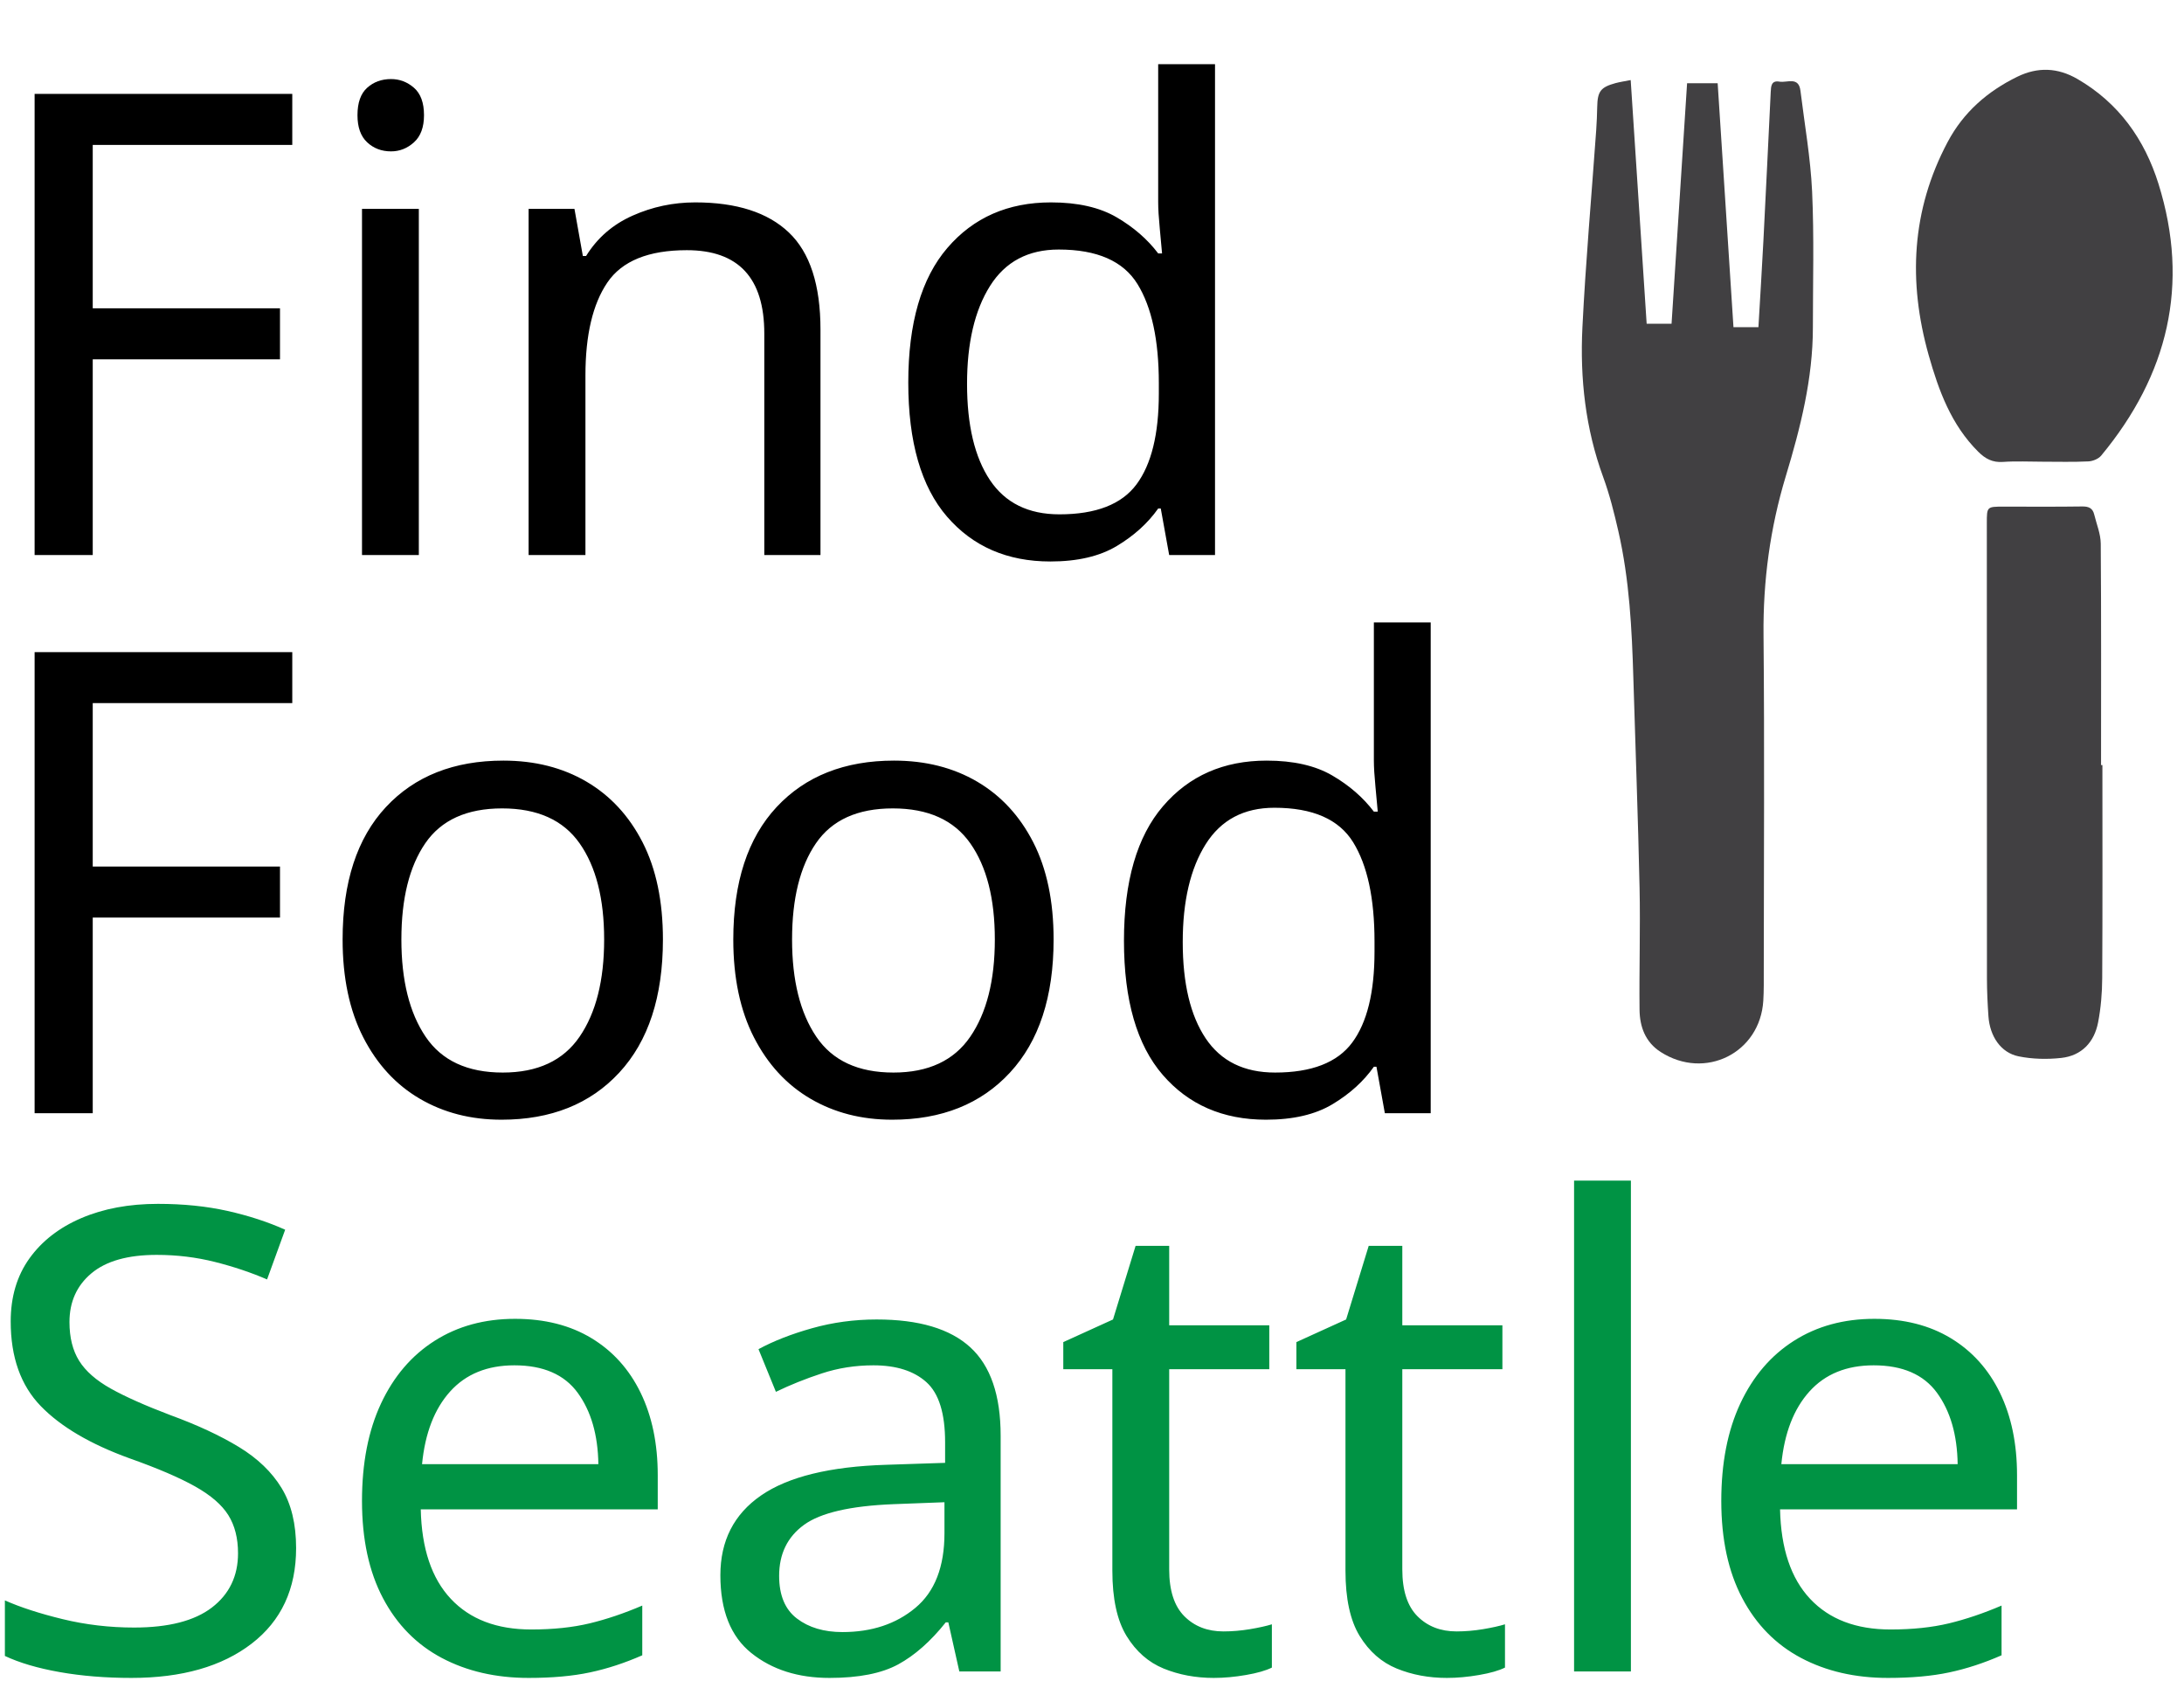
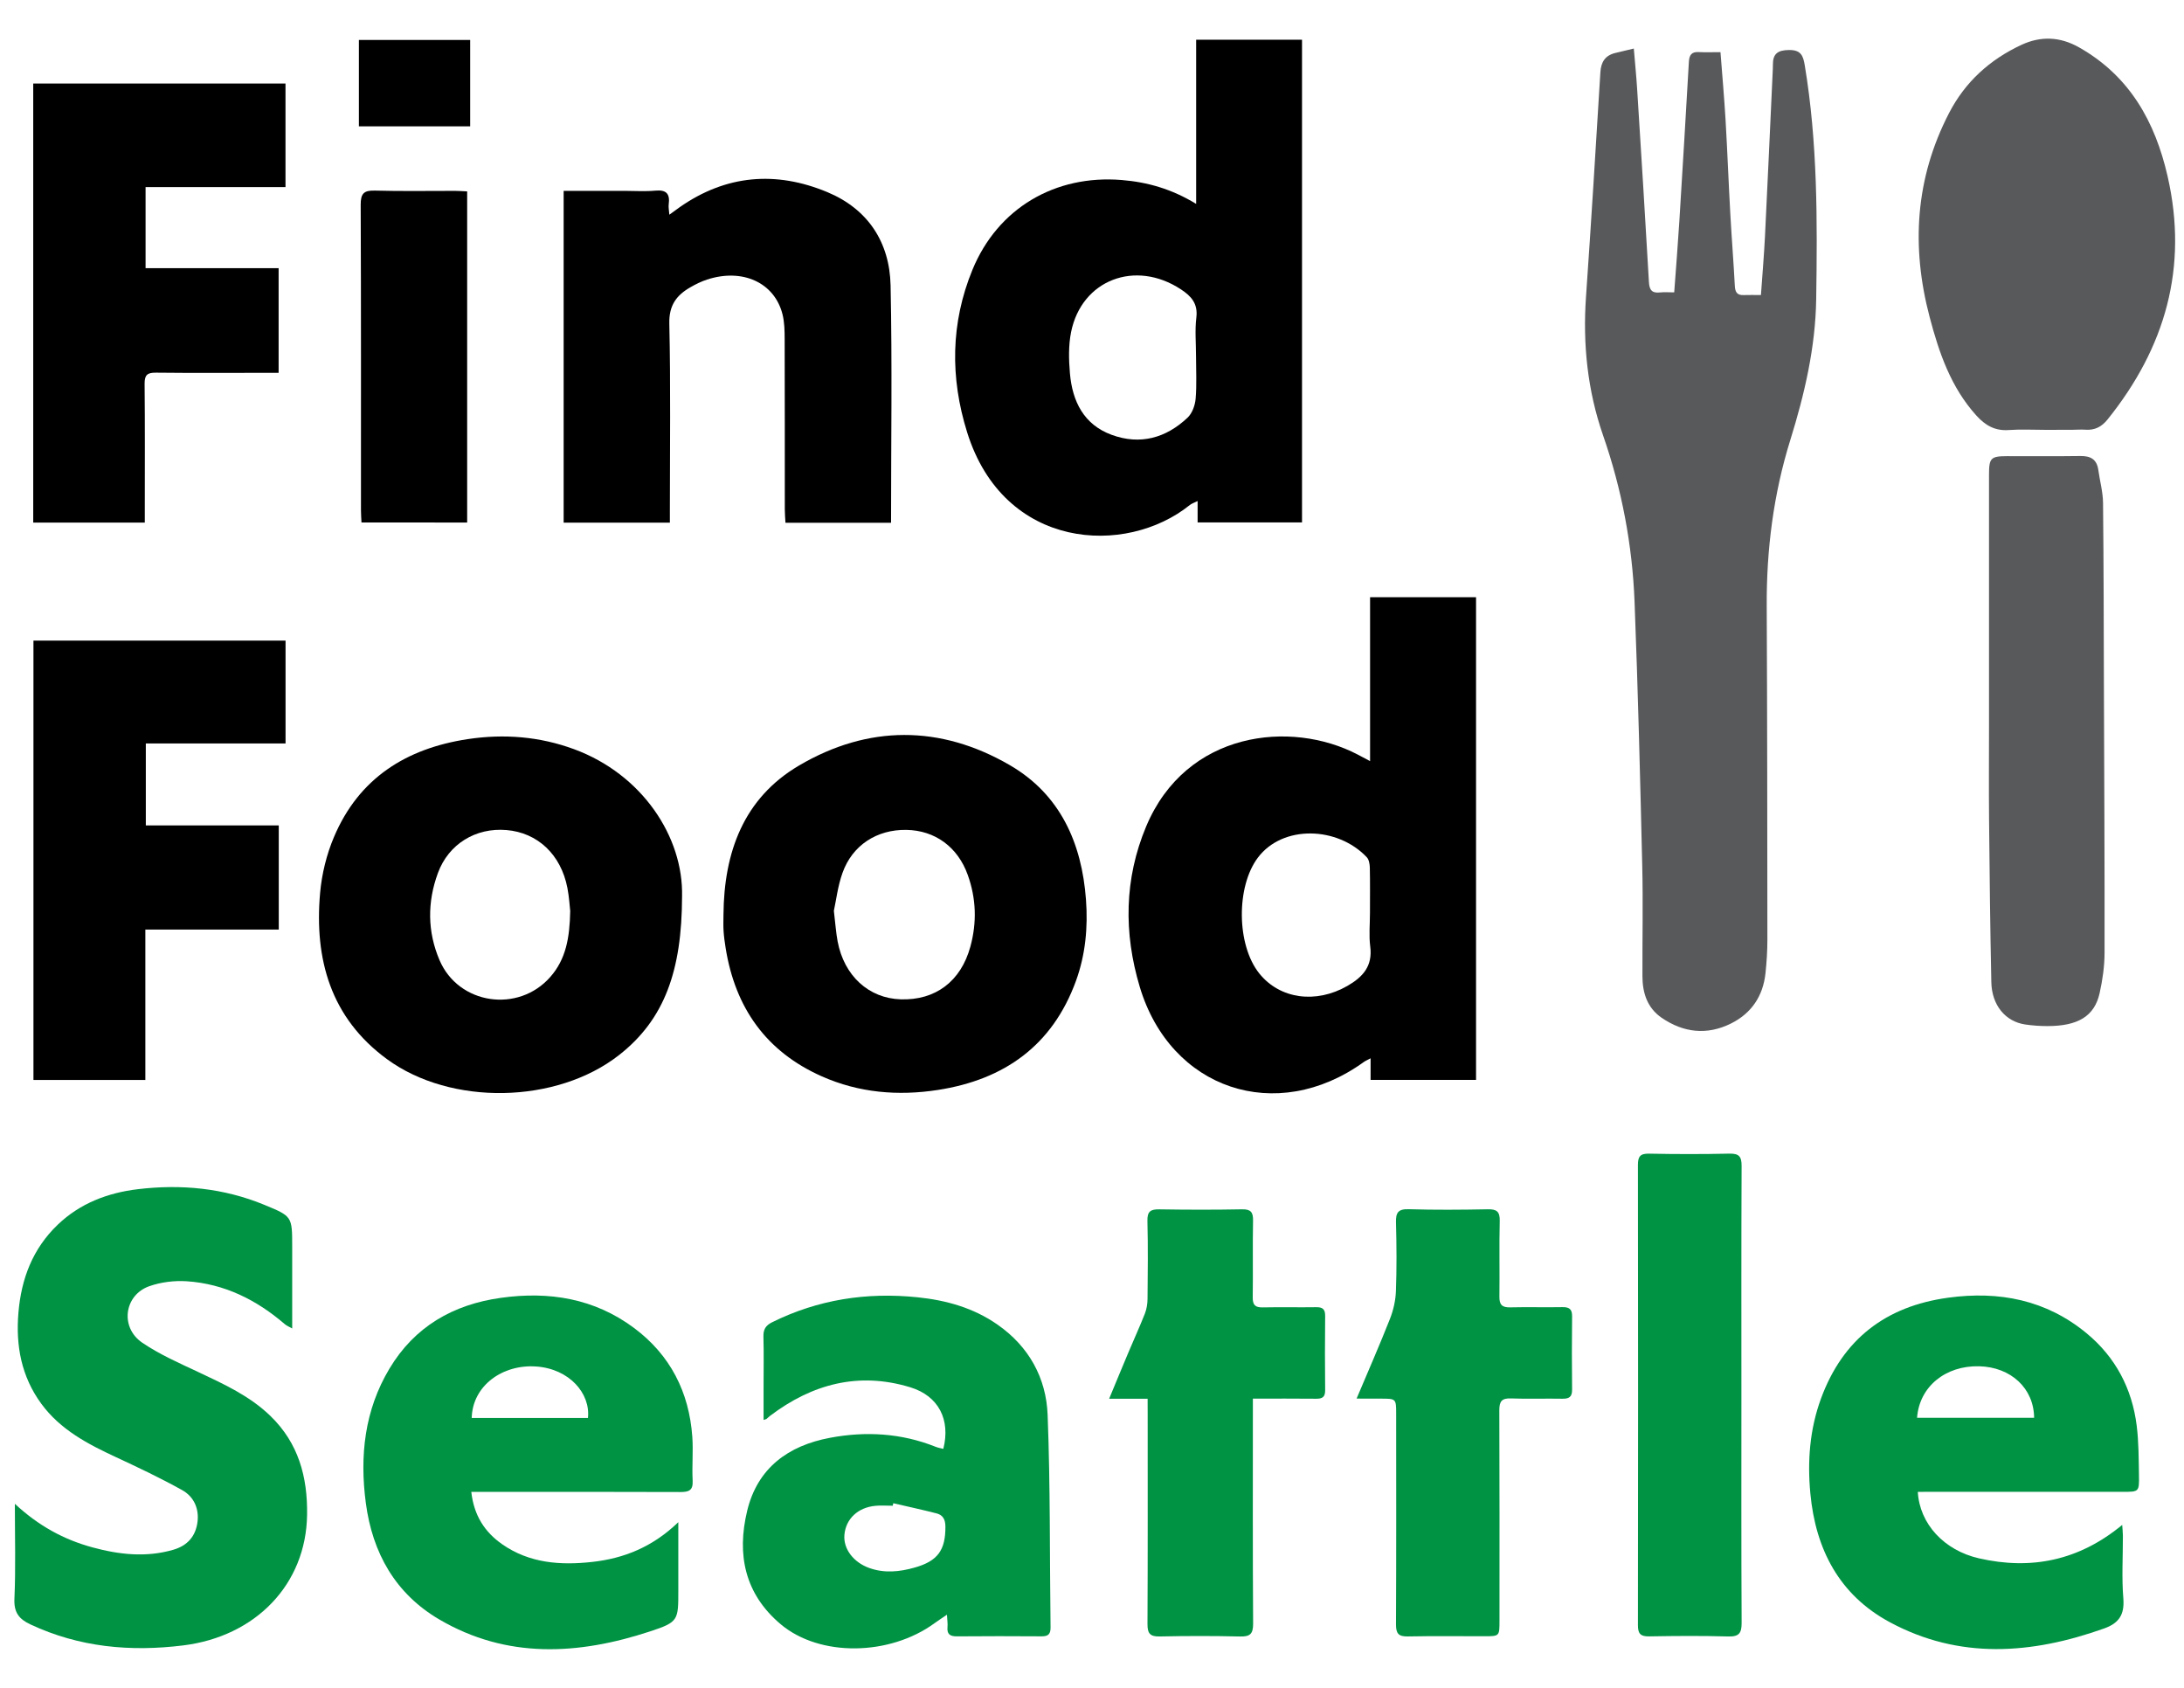
<svg xmlns="http://www.w3.org/2000/svg" version="1.1" id="Layer_1" x="0px" y="0px" viewBox="0 0 792 612" style="enable-background:new 0 0 792 612;" xml:space="preserve">
  <style type="text/css">
- 	.st0{font-family:'YsansStd-ExtraBold';}
- 	.st1{font-size:234.172px;}
- 	.st2{fill:#009344;}
- 	.st3{fill:#414042;}
+ 	.st0{fill:#58595B;}
+ 	.st1{fill:#009344;}
</style>
-   <text transform="matrix(1 0 0 1 -10.1665 201.246)">
-     <tspan x="0" y="0" class="st0 st1">Find</tspan>
-     <tspan x="0" y="202.41" class="st0 st1">Food</tspan>
-     <tspan x="0" y="404.81" class="st2 st0 st1">Seattle</tspan>
-   </text>
-   <g id="YdJq8F.tif">
+   <g id="CKQ93X.tif">
    <g>
-       <path class="st3" d="M591.35,29.03c1.94,29.56,3.85,58.83,5.79,88.36c3.05,0,5.81,0,9.03,0c1.87-29,3.75-58,5.63-87.21    c3.73,0,7.19,0,11.09,0c1.91,29.5,3.81,58.88,5.73,88.45c3.05,0,5.82,0,9.05,0c0.62-10.65,1.28-21.03,1.81-31.42    c0.92-17.94,1.78-35.89,2.65-53.84c0.1-2.07,0.19-4.29,3.15-3.77c2.77,0.49,6.98-1.98,7.63,3.3c1.5,12.18,3.66,24.33,4.23,36.56    c0.75,16.38,0.28,32.82,0.28,49.24c0.01,18.58-4.5,36.37-9.82,53.95c-5.7,18.83-8.27,37.94-8.08,57.65    c0.38,40.49,0.11,80.98,0.09,121.48c0,3.68,0.05,7.37-0.17,11.04c-1.13,18.98-21.11,28.97-37.24,18.61    c-5.53-3.55-7.57-9.13-7.64-15.29c-0.16-14.72,0.32-29.44,0.01-44.16c-0.54-25.32-1.5-50.63-2.25-75.95    c-0.53-17.96-1.43-35.9-5.46-53.49c-1.51-6.59-3.16-13.21-5.48-19.54c-6.44-17.57-8.45-35.79-7.54-54.24    c1.18-23.86,3.31-47.68,5-71.52c0.2-2.82,0.31-5.65,0.37-8.48c0.11-5.62,1.22-7.14,6.63-8.62    C587.44,29.71,589.1,29.48,591.35,29.03z" />
-       <path class="st3" d="M740.77,167.41c-4.81,0-9.64-0.26-14.42,0.08c-3.78,0.27-6.41-1.15-8.96-3.69    c-9.8-9.74-14.35-22.17-17.98-35.02c-7.5-26.62-6.28-52.53,6.89-77.31c5.71-10.74,14.41-18.36,25.26-23.65    c7.42-3.61,14.63-3.33,21.81,0.83c14.97,8.68,24.33,21.88,29.37,37.98c11.46,36.61,3.42,69.39-20.78,98.58    c-0.99,1.19-3.05,2.02-4.65,2.09C751.81,167.57,746.28,167.41,740.77,167.41z" />
-       <path class="st3" d="M762.41,277.41c0,25.77,0.08,51.54-0.07,77.3c-0.03,5.34-0.48,10.76-1.49,16    c-1.39,7.19-5.95,12.07-13.36,12.89c-5.1,0.56-10.48,0.44-15.48-0.58c-6.44-1.31-10.43-7.26-10.93-14.55    c-0.31-4.52-0.53-9.05-0.54-13.58c-0.04-55.08-0.03-110.15-0.04-165.23c0-5.96,0.01-5.96,6.13-5.96c9.48,0,18.96,0.08,28.44-0.06    c2.35-0.04,3.81,0.61,4.36,2.88c0.86,3.53,2.35,7.07,2.38,10.61c0.2,26.76,0.11,53.52,0.11,80.27    C762.1,277.41,762.26,277.41,762.41,277.41z" />
+       <path class="st0" d="M592.48,17.6c0.43,5.17,0.92,10.01,1.22,14.86c1.47,23.25,2.93,46.49,4.26,69.75    c0.16,2.86,1.02,4.15,3.98,3.83c1.62-0.17,3.28-0.03,5.19-0.03c0.65-8.88,1.33-17.24,1.85-25.6c1.21-19.33,2.36-38.66,3.47-58    c0.14-2.39,0.92-3.66,3.52-3.53c2.51,0.13,5.03,0.03,7.94,0.03c0.64,8.38,1.36,16.44,1.84,24.52c0.67,11.45,1.1,22.91,1.74,34.36    c0.48,8.61,1.17,17.22,1.62,25.83c0.12,2.23,0.76,3.46,3.17,3.37c1.94-0.07,3.89-0.01,6.3-0.01c0.51-7.23,1.11-14.18,1.46-21.14    c0.99-19.92,1.87-39.84,2.8-59.76c0.04-0.84,0.09-1.68,0.08-2.53c-0.05-4.01,1.68-5.38,5.87-5.42c4.33-0.04,5.11,2.12,5.67,5.47    c4.69,28.12,4.59,56.48,4.16,84.84c-0.26,17.54-4.22,34.5-9.4,51.14c-6.1,19.62-8.64,39.65-8.54,60.14    c0.19,40.33,0.21,80.66,0.24,120.99c0,4.06-0.26,8.15-0.69,12.19c-0.89,8.3-5.11,14.55-12.56,18.24    c-8.66,4.29-17.18,3.32-25.08-2.09c-5.2-3.56-6.96-8.99-6.98-15.04c-0.05-13.35,0.25-26.71-0.07-40.05    c-0.75-31.88-1.55-63.76-2.78-95.62c-0.8-20.67-4.6-40.84-11.43-60.49c-5.63-16.2-7.39-33.02-6.19-50.19    c1.9-27.15,3.55-54.31,5.22-81.48c0.23-3.72,1.76-6.09,5.41-6.97C587.93,18.69,590.07,18.18,592.48,17.6z" />
+       <path d="M496.84,275.98c0-20.23,0-39.7,0-59.43c12.93,0,25.51,0,38.43,0c0,58.18,0,116.42,0,175.01c-12.49,0-25.18,0-38.24,0    c0-2.35,0-4.81,0-7.83c-1.19,0.65-1.92,0.94-2.53,1.39c-31.59,22.75-70.03,9.95-81.19-27.32c-5.84-19.51-5.63-39.12,2.32-58.11    c14.48-34.6,52.47-38.78,76.75-26.08C493.61,274.23,494.82,274.89,496.84,275.98z M496.8,331.03c0-5.47,0.07-10.94-0.05-16.41    c-0.03-1.3-0.3-2.95-1.12-3.81c-10.58-11.17-30.43-11.81-39.46,0.14c-7.94,10.51-7.77,31.7,0.49,42.01    c7.47,9.32,20.55,11.07,31.96,4.52c5.63-3.23,9.19-7.19,8.28-14.27C496.38,339.22,496.8,335.09,496.8,331.03z" />
+       <path d="M433.77,73.93c0-20.3,0-39.78,0-59.53c12.92,0,25.49,0,38.39,0c0,58.21,0,116.44,0,175.02c-12.48,0-25.01,0-37.86,0    c0-2.47,0-4.81,0-7.75c-1.27,0.64-2.15,0.91-2.82,1.44c-23.17,18.67-67.4,16.4-80.76-26.36c-6.18-19.77-6.01-39.6,1.92-58.92    c9.18-22.35,29.99-34.53,54.11-32.56C416.14,66.04,424.88,68.51,433.77,73.93z M433.72,129.03c0-4.63-0.44-9.32,0.12-13.88    c0.62-5.06-1.83-7.76-5.59-10.23c-16.5-10.87-35.99-3.48-39.83,15.46c-0.98,4.85-0.85,10.06-0.42,15.03    c0.88,10.11,5.01,18.56,15.16,22.27c10.31,3.77,19.67,1.16,27.51-6.25c1.67-1.58,2.71-4.46,2.91-6.84    C434.02,139.44,433.72,134.23,433.72,129.03z" />
+       <path class="st1" d="M5.39,545.27c8.64,8.03,17.8,12.98,28.08,15.78c9.7,2.64,19.48,3.76,29.38,0.88c5.15-1.5,8.13-4.9,8.78-10.14    c0.6-4.91-1.42-9.17-5.55-11.47c-7.8-4.35-15.9-8.19-24.01-11.96C31.8,523.59,21.9,518.42,15,509.02    c-7.24-9.87-9.33-21.02-8.32-33.03c1.04-12.33,5.15-23.18,14.22-31.89c8.15-7.82,18.24-11.62,29.12-12.91    c15.64-1.87,31.04-0.42,45.78,5.65c10.17,4.19,10.16,4.19,10.16,15.2c0,9.69,0,19.37,0,29.66c-1.18-0.68-2.02-1-2.66-1.55    c-10.26-8.84-21.93-14.65-35.54-15.57c-4.49-0.3-9.34,0.29-13.57,1.77c-9.16,3.2-10.77,14.93-2.62,20.49    c6.3,4.29,13.44,7.41,20.39,10.68c9.28,4.38,18.58,8.61,26.09,15.88c10.19,9.86,13.52,22.11,13.31,35.89    c-0.37,25.24-18.68,44.06-44.88,47.32c-19.12,2.38-37.74,0.7-55.47-7.62c-4.14-1.94-6-4.33-5.78-9.28    C5.72,568.64,5.39,557.55,5.39,545.27z" />
+       <path d="M262.36,331.63c0.18-22.55,7.25-42.19,27.37-54.04c25.03-14.74,51.24-14.78,76.42-0.18    c18.32,10.62,26.15,28.24,27.67,48.82c0.74,10.01-0.18,19.95-3.64,29.45c-8.54,23.44-26.01,35.81-50.08,39.53    c-14.42,2.23-28.61,1.04-42.07-4.93c-20.23-8.97-31.41-24.89-34.88-46.5c-0.33-2.08-0.63-4.17-0.76-6.26    C262.26,335.57,262.36,333.59,262.36,331.63z M302.39,330.26c0.56,4.69,0.77,7.92,1.36,11.08c2.36,12.49,11.27,20.63,22.85,21.01    c12.61,0.42,21.84-6.5,25.29-19.09c2.4-8.77,2.13-17.47-0.96-26.06c-3.62-10.08-11.85-16.12-22.25-16.29    c-10.68-0.17-19.59,5.54-23.16,15.6C303.8,321.32,303.21,326.53,302.39,330.26z" />
+       <path d="M247.34,325.04c-0.06,26.88-6.33,44.59-22.85,57.52c-22.65,17.73-60.96,18.48-84.17,1.47    c-20.41-14.95-26.37-36.2-24.24-60.24c0.61-6.87,2.33-13.93,5.02-20.27c9.01-21.33,26.18-32.14,48.52-35.52    c13.13-1.98,26.07-0.95,38.56,3.65C232.94,280.78,247.85,303.5,247.34,325.04z M206.78,330.31c-0.2-1.71-0.38-5.09-1.02-8.37    c-2.35-12.09-10.79-20.03-22.09-20.97c-11.15-0.94-21,5.05-24.87,15.59c-3.87,10.54-3.84,21.24,0.6,31.61    c6.89,16.1,28.53,19.27,40.14,6.09C205.2,347.85,206.6,340.13,206.78,330.31z" />
+       <path class="st1" d="M342.08,525.35c2.69-10.54-1.71-19.19-11.92-22.31c-18.75-5.74-35.62-1.24-50.94,10.36    c-0.44,0.34-0.84,0.74-1.27,1.1c-0.1,0.08-0.26,0.1-1.05,0.37c0-4.03,0-7.87,0-11.7c0-6.18,0.12-12.37-0.05-18.54    c-0.07-2.6,0.82-4.04,3.17-5.2c16.68-8.25,34.23-10.94,52.67-9.05c10.52,1.08,20.36,3.85,29.08,9.94    c11.36,7.93,17.62,19.3,18.14,32.71c1,25.66,0.73,51.38,1.06,77.07c0.03,2.37-0.82,3.23-3.18,3.22    c-10.26-0.07-20.52-0.08-30.77,0.01c-2.51,0.02-3.67-0.77-3.42-3.39c0.12-1.22-0.1-2.47-0.2-4.46c-1.81,1.24-3.17,2.11-4.46,3.05    c-16.38,11.98-41.71,12.3-55.83,0.41c-13.02-10.96-15.99-25.22-12.16-41.12c3.76-15.61,14.94-23.63,29.95-26.47    c13-2.46,25.96-1.73,38.45,3.27C340.21,524.96,341.16,525.11,342.08,525.35z M323.94,545.06c-0.07,0.3-0.13,0.61-0.2,0.91    c-2.1,0-4.22-0.17-6.3,0.03c-6.34,0.6-10.69,4.73-11.22,10.46c-0.48,5.21,3.36,10.08,9.03,12.09c5.56,1.97,10.95,1.38,16.41-0.15    c8.4-2.36,11.25-6.33,11.18-14.95c-0.02-2.53-0.94-4.12-3.19-4.7C334.45,547.41,329.18,546.28,323.94,545.06z" />
+       <path d="M323.13,189.56c-12.85,0-25.3,0-38.29,0c-0.09-1.7-0.24-3.31-0.24-4.92c-0.02-20.52,0.02-41.03-0.05-61.55    c-0.01-3.07-0.05-6.25-0.8-9.19c-2.92-11.46-14.52-16.72-27.35-12.53c-2.11,0.69-4.16,1.7-6.09,2.82    c-5.01,2.89-7.74,6.53-7.59,13.12c0.51,22.47,0.2,44.96,0.2,67.44c0,1.51,0,3.02,0,4.77c-13,0-25.6,0-38.52,0    c0-39.93,0-79.88,0-120.32c7.37,0,14.64,0,21.91,0c3.79,0,7.62,0.28,11.38-0.08c4.06-0.38,5.31,1.25,4.81,5    c-0.14,1.04,0.12,2.14,0.23,3.73c1.55-1.13,2.64-1.94,3.75-2.72c16.83-11.77,34.91-13.22,53.54-5.47    c14.74,6.14,22.61,18.18,22.94,33.86C323.56,132.03,323.13,160.54,323.13,189.56z" />
+       <path class="st1" d="M170.91,540.94c0.95,8.57,4.87,14.58,11.22,19.01c9.9,6.9,21.18,7.67,32.67,6.39    c11.51-1.28,21.9-5.44,31.18-14.41c0,7.87,0,14.68,0,21.49c0,0.98,0,1.97,0,2.95c0,11.16,0.19,11.74-10.35,15.2    c-25.92,8.51-51.84,10-76.35-4.38c-15.88-9.32-24.22-24.07-26.62-42.22c-2.26-17.13-0.46-33.63,8.56-48.7    c9.11-15.22,23.02-23.25,40.41-25.68c17.5-2.45,33.92,0.2,48.31,10.93c13.11,9.78,19.97,23.22,21.12,39.48    c0.37,5.27-0.16,10.59,0.12,15.87c0.19,3.57-1.38,4.14-4.47,4.13c-23.32-0.1-46.65-0.05-69.98-0.05    C174.95,540.94,173.17,540.94,170.91,540.94z M171.06,514.15c14.25,0,28.22,0,42.15,0c0.97-8.87-6.72-17.84-18.81-18.67    C182.32,494.64,171.36,502.35,171.06,514.15z" />
+       <path class="st1" d="M695.47,540.94c0.65,11.66,9.6,21.22,22.14,24.09c19.05,4.36,36.37,0.79,51.98-12.11    c0.1,1.54,0.25,2.72,0.25,3.9c0.02,7.59-0.46,15.22,0.16,22.75c0.48,5.9-1.6,9-6.99,10.91c-26.25,9.34-52.43,11.34-77.75-2.31    c-18.25-9.84-26.86-26.39-28.76-46.66c-1.1-11.7-0.23-23.24,3.84-34.35c7.9-21.56,23.49-33.53,46.12-36.62    c18.49-2.53,35.56,0.79,50.19,12.87c10.49,8.65,16.52,20.07,18.2,33.54c0.74,5.96,0.71,12.02,0.82,18.04    c0.1,5.93-0.02,5.94-5.78,5.94c-23.05,0-46.11,0-69.16,0C699.08,540.94,697.43,540.94,695.47,540.94z M737.65,514.08    c-0.1-10.72-8.45-18.39-19.92-18.68c-12.23-0.31-21.71,7.4-22.53,18.68C709.37,514.08,723.51,514.08,737.65,514.08z" />
+       <path class="st0" d="M741.53,155.86c-4.36,0-8.73-0.25-13.06,0.07c-5,0.37-8.54-1.69-11.76-5.25    c-9.25-10.23-13.54-22.77-16.95-35.71c-6.73-25.52-5.24-50.28,7.06-74.02c5.86-11.3,14.77-19.33,26.17-24.66    c7.07-3.3,14.07-3.01,20.96,0.89c18.32,10.37,27.57,26.91,32.1,46.73c7.56,33.06-0.84,62.16-21.77,88.19    c-2.12,2.64-4.6,3.95-7.99,3.71c-1.68-0.12-3.37,0.03-5.06,0.04C747.99,155.86,744.76,155.85,741.53,155.86z" />
+       <path d="M12.13,232.28c30.6,0,60.9,0,91.42,0c0,12.42,0,24.6,0,37.29c-16.74,0-33.51,0-50.67,0c0,10.09,0,19.67,0,29.73    c16.06,0,32,0,48.21,0c0,12.76,0,25.04,0,37.76c-16.05,0-32.01,0-48.38,0c0,18.34,0,36.27,0,54.53c-13.69,0-26.97,0-40.58,0    C12.13,338.69,12.13,285.65,12.13,232.28z" />
+       <path d="M12.05,30.29c30.64,0,60.95,0,91.48,0c0,12.48,0,24.78,0,37.55c-16.88,0-33.67,0-50.74,0c0,9.95,0,19.43,0,29.4    c16.04,0,31.98,0,48.25,0c0,12.75,0,25.03,0,37.95c-1.49,0-2.98,0-4.47,0c-13.35,0-26.7,0.09-40.05-0.06    c-3.11-0.03-4.11,0.84-4.08,4.03c0.15,15.17,0.07,30.35,0.07,45.52c0,1.51,0,3.02,0,4.81c-13.68,0-26.95,0-40.46,0    C12.05,136.47,12.05,83.57,12.05,30.29z" />
+       <path class="st0" d="M721.29,263.03c0-30.32,0-60.64,0-90.96c0-6,0.64-6.66,6.55-6.67c8.85-0.02,17.71,0.08,26.56-0.05    c3.61-0.05,5.98,1.09,6.53,5.07c0.55,3.98,1.67,7.94,1.71,11.92c0.24,22.48,0.25,44.97,0.32,67.46    c0.11,31.91,0.28,63.81,0.23,95.72c-0.01,4.87-0.73,9.84-1.79,14.6c-1.87,8.36-7.85,11.95-19.01,11.93    c-2.66,0-5.34-0.19-7.98-0.58c-7.16-1.05-12.1-6.96-12.28-15.33c-0.42-19.57-0.63-39.15-0.82-58.73    C721.2,285.95,721.29,274.49,721.29,263.03z" />
+       <path class="st1" d="M416.17,507.17c-4.68,0-8.84,0-13.95,0c2.56-6.16,4.8-11.62,7.1-17.06c1.95-4.64,4.06-9.21,5.89-13.89    c0.64-1.64,0.91-3.52,0.93-5.29c0.09-9.41,0.2-18.83-0.04-28.23c-0.09-3.49,1.17-4.26,4.36-4.2c9.97,0.16,19.95,0.18,29.93-0.01    c3.22-0.06,4.07,1.04,4.01,4.13c-0.18,9.27,0.02,18.54-0.11,27.81c-0.04,2.77,0.92,3.68,3.64,3.62    c6.46-0.14,12.93,0.03,19.39-0.07c2.33-0.04,3.25,0.75,3.23,3.15c-0.09,8.99-0.1,17.98,0,26.97c0.03,2.48-1.04,3.1-3.3,3.07    c-7.42-0.09-14.84-0.03-22.91-0.03c0,2.01,0,3.63,0,5.26c0,25.43-0.08,50.85,0.09,76.28c0.02,3.77-1.09,4.79-4.76,4.7    c-9.69-0.23-19.39-0.22-29.08-0.01c-3.54,0.08-4.49-1.07-4.47-4.54c0.13-25.29,0.07-50.57,0.07-75.86    C416.17,511.27,416.17,509.59,416.17,507.17z" />
+       <path class="st1" d="M491.95,507.12c4.26-10.1,8.36-19.41,12.08-28.86c1.25-3.17,2.06-6.69,2.18-10.08    c0.31-8.28,0.25-16.58,0.03-24.87c-0.1-3.53,0.69-4.98,4.61-4.86c9.55,0.29,19.12,0.21,28.67,0.03c3.25-0.06,4.42,0.82,4.34,4.24    c-0.23,9.13,0.01,18.27-0.12,27.4c-0.04,2.91,0.92,3.99,3.88,3.92c6.32-0.16,12.65,0.04,18.97-0.08c2.5-0.05,3.54,0.74,3.51,3.35    c-0.1,8.85-0.1,17.71,0,26.56c0.03,2.66-1.1,3.34-3.56,3.3c-6.18-0.12-12.38,0.14-18.55-0.11c-3.4-0.14-4.29,1.06-4.28,4.32    c0.11,25.44,0.06,50.87,0.06,76.31c0,5.58-0.01,5.59-5.39,5.6c-9.28,0.01-18.56-0.12-27.83,0.07c-3.32,0.07-4.32-0.98-4.31-4.31    c0.12-25.44,0.07-50.87,0.06-76.31c0-5.59-0.02-5.59-5.46-5.6C498.2,507.12,495.55,507.12,491.95,507.12z" />
+       <path class="st1" d="M631.5,506.21c0,27.38-0.07,54.77,0.08,82.15c0.02,3.8-0.91,5.13-4.88,5.01c-9.54-0.27-19.1-0.2-28.65-0.03    c-3.15,0.06-4.09-0.97-4.08-4.1c0.08-55.61,0.08-111.22,0-166.83c0-3.09,0.84-4.16,4.04-4.1c9.69,0.19,19.39,0.21,29.07-0.01    c3.52-0.08,4.51,0.99,4.49,4.49C631.44,450.6,631.5,478.4,631.5,506.21z" />
+       <path d="M131.09,189.45c-0.08-1.65-0.19-3.02-0.19-4.39c-0.01-36.93,0.06-73.87-0.1-110.8c-0.02-4.11,1.16-5.27,5.2-5.15    c9.68,0.27,19.38,0.08,29.07,0.1c1.37,0,2.75,0.12,4.34,0.19c0,40.11,0,79.92,0,120.06C156.67,189.45,144.01,189.45,131.09,189.45    z" />
+       <path d="M170.5,14.48c0,10.55,0,20.77,0,31.33c-13.44,0-26.78,0-40.35,0c0-10.35,0-20.67,0-31.33    C143.4,14.48,156.75,14.48,170.5,14.48z" />
    </g>
  </g>
</svg>
